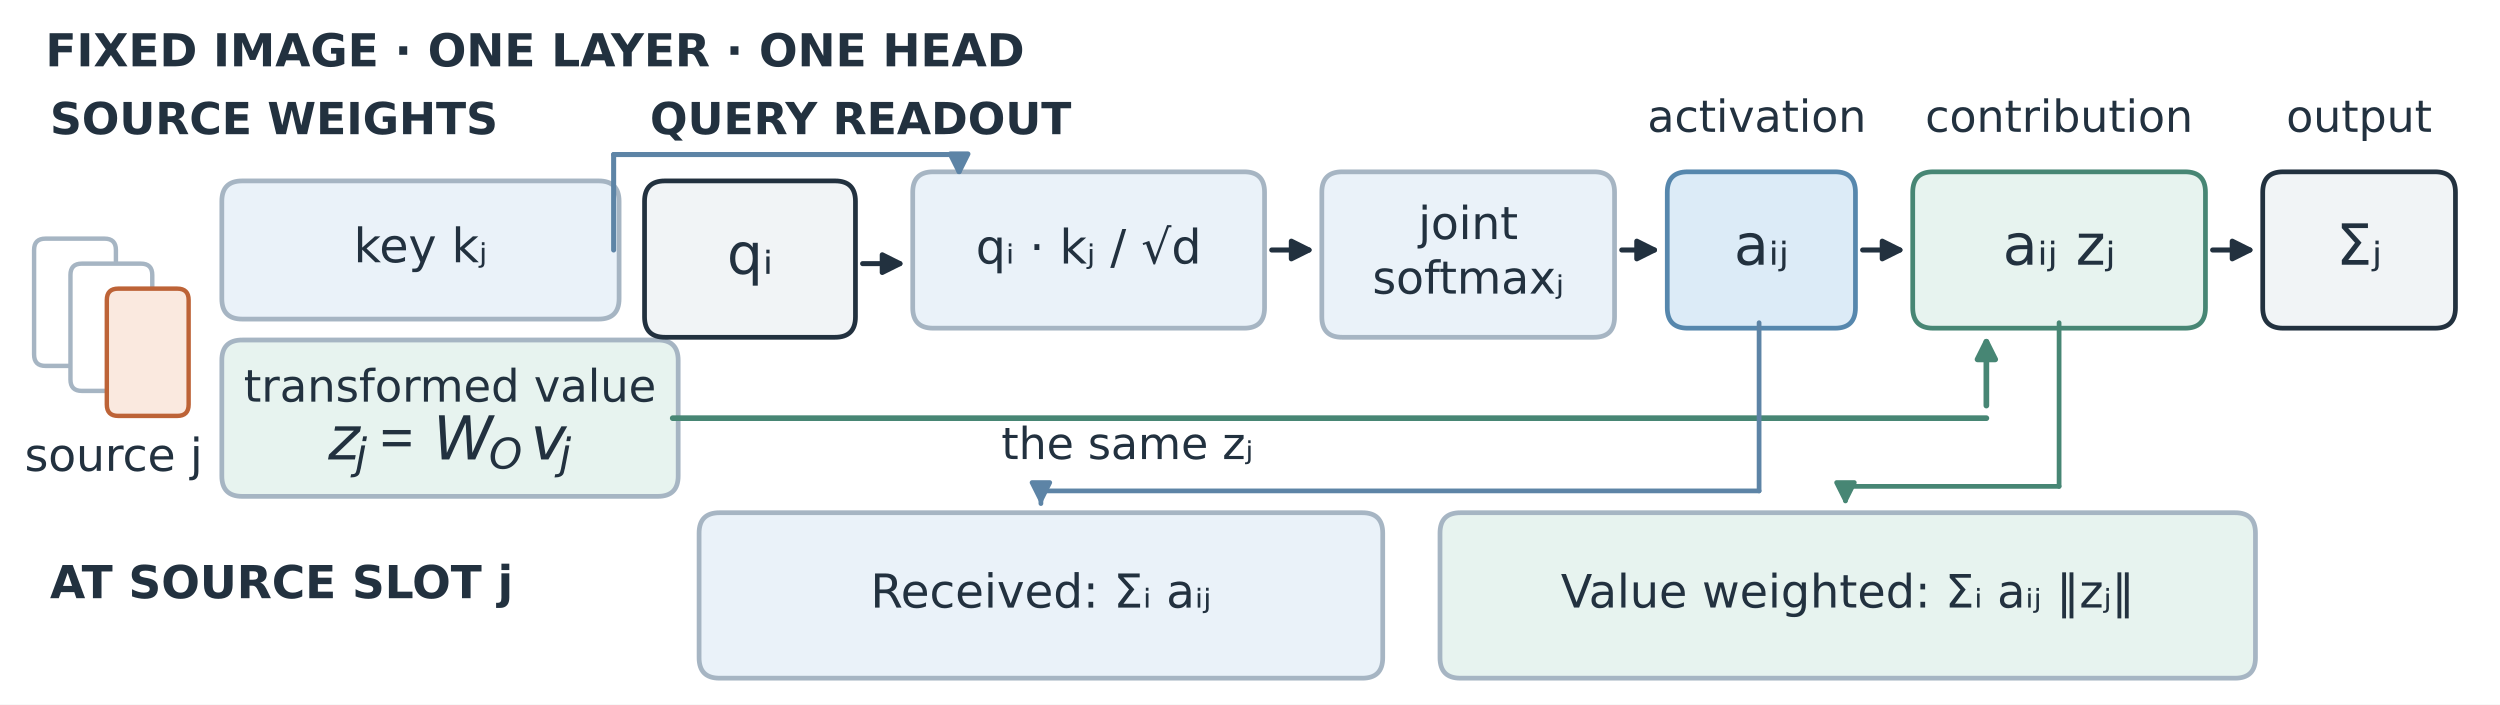
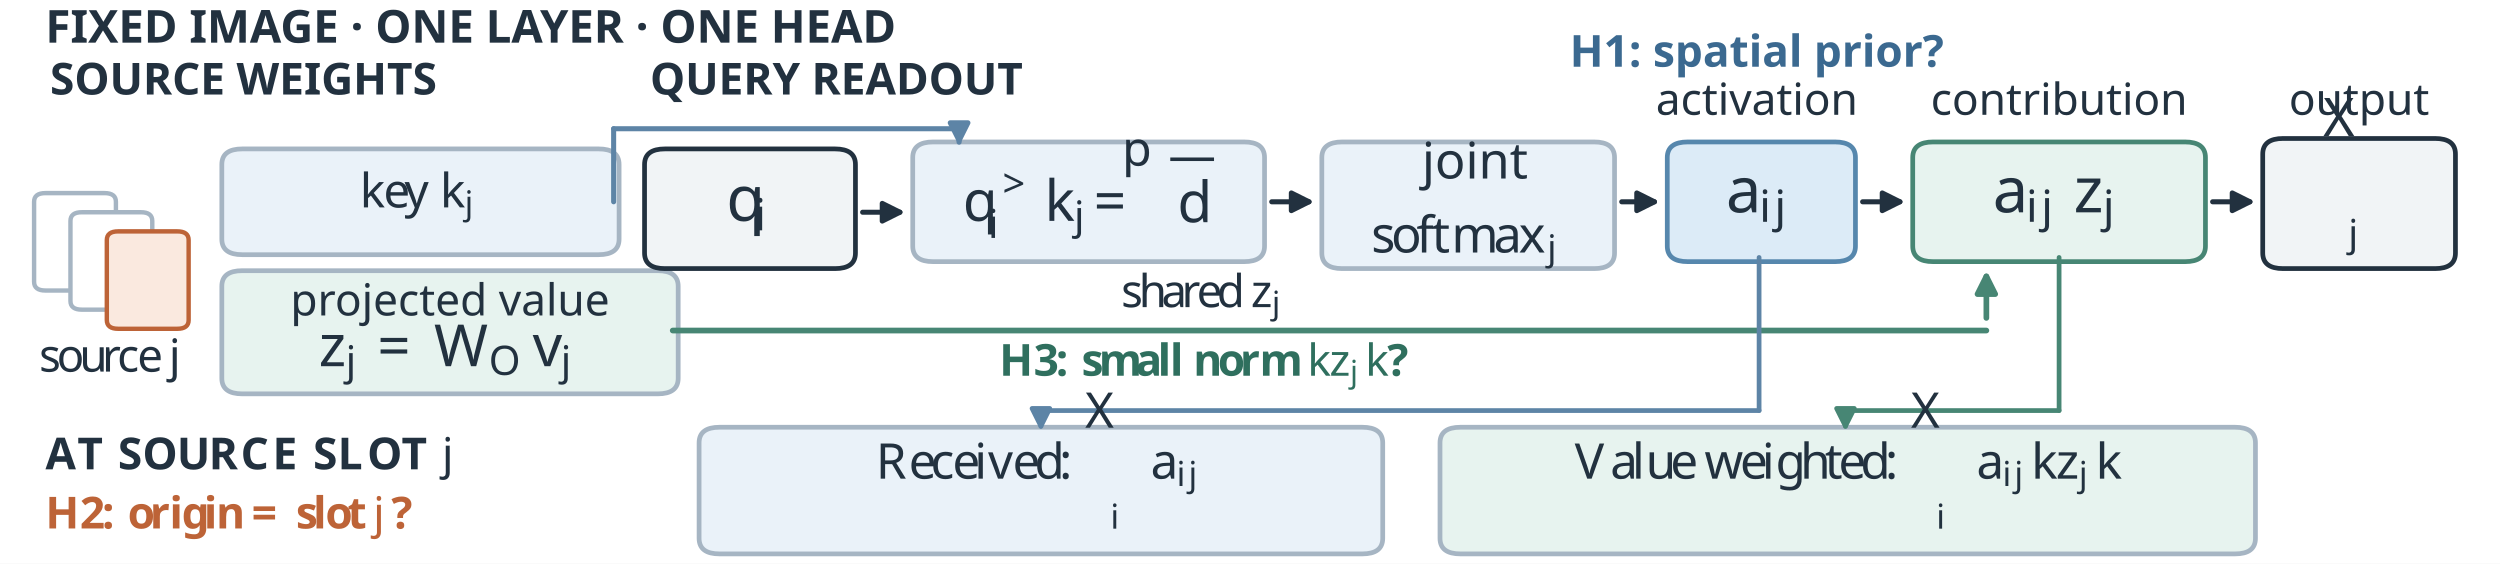
- <svg xmlns="http://www.w3.org/2000/svg" width="396pt" height="111.6pt" viewBox="0 0 396 111.6" version="1.1">
+ <svg xmlns="http://www.w3.org/2000/svg" width="396pt" height="89.28pt" viewBox="0 0 396 89.28" version="1.1">
  <defs>
    <style type="text/css">*{stroke-linejoin: round; stroke-linecap: butt}</style>
  </defs>
  <g id="figure_1">
    <g id="patch_1">
-       <path d="M 0 111.6 L 396 111.6 L 396 0 L 0 0 z " style="fill: #ffffff" />
+       <path d="M 0 89.28 L 396 89.28 L 396 0 L 0 0 z " style="fill: #ffffff" />
    </g>
    <g id="axes_1">
      <g id="patch_2">
-         <path d="M 7.2 57.96 L 16.56 57.96 Q 18.36 57.96 18.36 56.16 L 18.36 39.6 Q 18.36 37.8 16.56 37.8 L 7.2 37.8 Q 5.4 37.8 5.4 39.6 L 5.4 56.16 Q 5.4 57.96 7.2 57.96 z " clip-path="url(#pf68c9f3ee6)" style="fill: #ffffff; stroke: #a6b5c3; stroke-width: 0.7; stroke-linejoin: miter" />
+         <path d="M 7.2 46.018 L 16.56 46.018 Q 18.36 46.018 18.36 44.64 L 18.36 31.964 Q 18.36 30.587 16.56 30.587 L 7.2 30.587 Q 5.4 30.587 5.4 31.964 L 5.4 44.64 Q 5.4 46.018 7.2 46.018 z " clip-path="url(#pb7a501142a)" style="fill: #ffffff; stroke: #a6b5c3; stroke-width: 0.7; stroke-linejoin: miter" />
      </g>
      <g id="patch_3">
-         <path d="M 12.96 61.92 L 22.32 61.92 Q 24.12 61.92 24.12 60.12 L 24.12 43.56 Q 24.12 41.76 22.32 41.76 L 12.96 41.76 Q 11.16 41.76 11.16 43.56 L 11.16 60.12 Q 11.16 61.92 12.96 61.92 z " clip-path="url(#pf68c9f3ee6)" style="fill: #ffffff; stroke: #a6b5c3; stroke-width: 0.7; stroke-linejoin: miter" />
+         <path d="M 12.96 49.049 L 22.32 49.049 Q 24.12 49.049 24.12 47.671 L 24.12 34.996 Q 24.12 33.618 22.32 33.618 L 12.96 33.618 Q 11.16 33.618 11.16 34.996 L 11.16 47.671 Q 11.16 49.049 12.96 49.049 z " clip-path="url(#pb7a501142a)" style="fill: #ffffff; stroke: #a6b5c3; stroke-width: 0.7; stroke-linejoin: miter" />
      </g>
      <g id="patch_4">
-         <path d="M 18.72 65.88 L 28.08 65.88 Q 29.88 65.88 29.88 64.08 L 29.88 47.52 Q 29.88 45.72 28.08 45.72 L 18.72 45.72 Q 16.92 45.72 16.92 47.52 L 16.92 64.08 Q 16.92 65.88 18.72 65.88 z " clip-path="url(#pf68c9f3ee6)" style="fill: #fae9df; stroke: #bd6337; stroke-width: 0.7; stroke-linejoin: miter" />
+         <path d="M 18.72 52.08 L 28.08 52.08 Q 29.88 52.08 29.88 50.702 L 29.88 38.027 Q 29.88 36.649 28.08 36.649 L 18.72 36.649 Q 16.92 36.649 16.92 38.027 L 16.92 50.702 Q 16.92 52.08 18.72 52.08 z " clip-path="url(#pb7a501142a)" style="fill: #fae9df; stroke: #bd6337; stroke-width: 0.7; stroke-linejoin: miter" />
      </g>
      <g id="patch_5">
-         <path d="M 38.376 50.544 L 94.824 50.544 Q 98.064 50.544 98.064 47.304 L 98.064 31.896 Q 98.064 28.656 94.824 28.656 L 38.376 28.656 Q 35.136 28.656 35.136 31.896 L 35.136 47.304 Q 35.136 50.544 38.376 50.544 z " clip-path="url(#pf68c9f3ee6)" style="fill: #eaf2f9; stroke: #a6b5c3; stroke-width: 0.75; stroke-linejoin: miter" />
+         <path d="M 38.376 40.341 L 94.824 40.341 Q 98.064 40.341 98.064 37.861 L 98.064 26.068 Q 98.064 23.588 94.824 23.588 L 38.376 23.588 Q 35.136 23.588 35.136 26.068 L 35.136 37.861 Q 35.136 40.341 38.376 40.341 z " clip-path="url(#pb7a501142a)" style="fill: #eaf2f9; stroke: #a6b5c3; stroke-width: 0.75; stroke-linejoin: miter" />
      </g>
      <g id="patch_6">
-         <path d="M 38.376 78.624 L 104.184 78.624 Q 107.424 78.624 107.424 75.384 L 107.424 57.096 Q 107.424 53.856 104.184 53.856 L 38.376 53.856 Q 35.136 53.856 35.136 57.096 L 35.136 75.384 Q 35.136 78.624 38.376 78.624 z " clip-path="url(#pf68c9f3ee6)" style="fill: #e7f3ef; stroke: #a6b5c3; stroke-width: 0.75; stroke-linejoin: miter" />
+         <path d="M 38.376 62.386 L 104.184 62.386 Q 107.424 62.386 107.424 59.906 L 107.424 45.356 Q 107.424 42.876 104.184 42.876 L 38.376 42.876 Q 35.136 42.876 35.136 45.356 L 35.136 59.906 Q 35.136 62.386 38.376 62.386 z " clip-path="url(#pb7a501142a)" style="fill: #e7f3ef; stroke: #a6b5c3; stroke-width: 0.75; stroke-linejoin: miter" />
      </g>
      <g id="patch_7">
-         <path d="M 105.336 53.424 L 132.264 53.424 Q 135.504 53.424 135.504 50.184 L 135.504 31.896 Q 135.504 28.656 132.264 28.656 L 105.336 28.656 Q 102.096 28.656 102.096 31.896 L 102.096 50.184 Q 102.096 53.424 105.336 53.424 z " clip-path="url(#pf68c9f3ee6)" style="fill: #f1f4f6; stroke: #22313f; stroke-width: 0.75; stroke-linejoin: miter" />
+         <path d="M 105.336 42.546 L 132.264 42.546 Q 135.504 42.546 135.504 40.066 L 135.504 26.068 Q 135.504 23.588 132.264 23.588 L 105.336 23.588 Q 102.096 23.588 102.096 26.068 L 102.096 40.066 Q 102.096 42.546 105.336 42.546 z " clip-path="url(#pb7a501142a)" style="fill: #f1f4f6; stroke: #22313f; stroke-width: 0.75; stroke-linejoin: miter" />
      </g>
      <g id="patch_8">
-         <path d="M 147.816 51.984 L 197.064 51.984 Q 200.304 51.984 200.304 48.744 L 200.304 30.456 Q 200.304 27.216 197.064 27.216 L 147.816 27.216 Q 144.576 27.216 144.576 30.456 L 144.576 48.744 Q 144.576 51.984 147.816 51.984 z " clip-path="url(#pf68c9f3ee6)" style="fill: #eaf2f9; stroke: #a6b5c3; stroke-width: 0.75; stroke-linejoin: miter" />
+         <path d="M 147.816 41.444 L 197.064 41.444 Q 200.304 41.444 200.304 38.964 L 200.304 24.965 Q 200.304 22.485 197.064 22.485 L 147.816 22.485 Q 144.576 22.485 144.576 24.965 L 144.576 38.964 Q 144.576 41.444 147.816 41.444 z " clip-path="url(#pb7a501142a)" style="fill: #eaf2f9; stroke: #a6b5c3; stroke-width: 0.75; stroke-linejoin: miter" />
      </g>
      <g id="patch_9">
-         <path d="M 212.616 53.424 L 252.504 53.424 Q 255.744 53.424 255.744 50.184 L 255.744 30.456 Q 255.744 27.216 252.504 27.216 L 212.616 27.216 Q 209.376 27.216 209.376 30.456 L 209.376 50.184 Q 209.376 53.424 212.616 53.424 z " clip-path="url(#pf68c9f3ee6)" style="fill: #eaf2f9; stroke: #a6b5c3; stroke-width: 0.75; stroke-linejoin: miter" />
+         <path d="M 212.616 42.546 L 252.504 42.546 Q 255.744 42.546 255.744 40.066 L 255.744 24.965 Q 255.744 22.485 252.504 22.485 L 212.616 22.485 Q 209.376 22.485 209.376 24.965 L 209.376 40.066 Q 209.376 42.546 212.616 42.546 z " clip-path="url(#pb7a501142a)" style="fill: #eaf2f9; stroke: #a6b5c3; stroke-width: 0.75; stroke-linejoin: miter" />
      </g>
      <g id="patch_10">
-         <path d="M 267.336 51.984 L 290.664 51.984 Q 293.904 51.984 293.904 48.744 L 293.904 30.456 Q 293.904 27.216 290.664 27.216 L 267.336 27.216 Q 264.096 27.216 264.096 30.456 L 264.096 48.744 Q 264.096 51.984 267.336 51.984 z " clip-path="url(#pf68c9f3ee6)" style="fill: #dcebf7; stroke: #5687ad; stroke-width: 0.75; stroke-linejoin: miter" />
+         <path d="M 267.336 41.444 L 290.664 41.444 Q 293.904 41.444 293.904 38.964 L 293.904 24.965 Q 293.904 22.485 290.664 22.485 L 267.336 22.485 Q 264.096 22.485 264.096 24.965 L 264.096 38.964 Q 264.096 41.444 267.336 41.444 z " clip-path="url(#pb7a501142a)" style="fill: #dcebf7; stroke: #5687ad; stroke-width: 0.75; stroke-linejoin: miter" />
      </g>
      <g id="patch_11">
-         <path d="M 306.216 51.984 L 346.104 51.984 Q 349.344 51.984 349.344 48.744 L 349.344 30.456 Q 349.344 27.216 346.104 27.216 L 306.216 27.216 Q 302.976 27.216 302.976 30.456 L 302.976 48.744 Q 302.976 51.984 306.216 51.984 z " clip-path="url(#pf68c9f3ee6)" style="fill: #e7f3ef; stroke: #478674; stroke-width: 0.75; stroke-linejoin: miter" />
+         <path d="M 306.216 41.444 L 346.104 41.444 Q 349.344 41.444 349.344 38.964 L 349.344 24.965 Q 349.344 22.485 346.104 22.485 L 306.216 22.485 Q 302.976 22.485 302.976 24.965 L 302.976 38.964 Q 302.976 41.444 306.216 41.444 z " clip-path="url(#pb7a501142a)" style="fill: #e7f3ef; stroke: #478674; stroke-width: 0.75; stroke-linejoin: miter" />
      </g>
      <g id="patch_12">
-         <path d="M 361.656 51.984 L 385.704 51.984 Q 388.944 51.984 388.944 48.744 L 388.944 30.456 Q 388.944 27.216 385.704 27.216 L 361.656 27.216 Q 358.416 27.216 358.416 30.456 L 358.416 48.744 Q 358.416 51.984 361.656 51.984 z " clip-path="url(#pf68c9f3ee6)" style="fill: #f1f4f6; stroke: #22313f; stroke-width: 0.75; stroke-linejoin: miter" />
+         <path d="M 361.656 42.546 L 385.704 42.546 Q 388.944 42.546 388.944 40.066 L 388.944 24.414 Q 388.944 21.934 385.704 21.934 L 361.656 21.934 Q 358.416 21.934 358.416 24.414 L 358.416 40.066 Q 358.416 42.546 361.656 42.546 z " clip-path="url(#pb7a501142a)" style="fill: #f1f4f6; stroke: #22313f; stroke-width: 0.75; stroke-linejoin: miter" />
      </g>
      <g id="patch_13">
-         <path d="M 151.92 26.48 Q 151.92 27.28 151.92 27.186 " clip-path="url(#pf68c9f3ee6)" style="fill: none; stroke: #5d84a6; stroke-width: 0.8; stroke-linecap: round" />
-         <path d="M 153.32 24.386 L 151.92 27.186 L 150.52 24.386 z " clip-path="url(#pf68c9f3ee6)" style="fill: #5d84a6; stroke: #5d84a6; stroke-width: 0.8; stroke-linecap: round" />
+         <path d="M 151.92 22.391 Q 151.92 22.769 151.92 22.252 " clip-path="url(#pb7a501142a)" style="fill: none; stroke: #5d84a6; stroke-width: 0.8; stroke-linecap: round" />
+         <path d="M 153.32 19.452 L 151.92 22.252 L 150.52 19.452 z " clip-path="url(#pb7a501142a)" style="fill: #5d84a6; stroke: #5d84a6; stroke-width: 0.8; stroke-linecap: round" />
      </g>
      <g id="patch_14">
-         <path d="M 136.641 41.76 Q 140.042 41.76 142.548 41.76 " clip-path="url(#pf68c9f3ee6)" style="fill: none; stroke: #22313f; stroke-width: 0.8; stroke-linecap: round" />
-         <path d="M 139.748 40.36 L 142.548 41.76 L 139.748 43.16 z " clip-path="url(#pf68c9f3ee6)" style="fill: #22313f; stroke: #22313f; stroke-width: 0.8; stroke-linecap: round" />
+         <path d="M 136.641 33.618 Q 140.042 33.618 142.548 33.618 " clip-path="url(#pb7a501142a)" style="fill: none; stroke: #22313f; stroke-width: 0.8; stroke-linecap: round" />
+         <path d="M 139.748 32.218 L 142.548 33.618 L 139.748 35.018 z " clip-path="url(#pb7a501142a)" style="fill: #22313f; stroke: #22313f; stroke-width: 0.8; stroke-linecap: round" />
      </g>
      <g id="patch_15">
-         <path d="M 201.441 39.6 Q 204.842 39.6 207.348 39.6 " clip-path="url(#pf68c9f3ee6)" style="fill: none; stroke: #22313f; stroke-width: 0.8; stroke-linecap: round" />
-         <path d="M 204.548 38.2 L 207.348 39.6 L 204.548 41 z " clip-path="url(#pf68c9f3ee6)" style="fill: #22313f; stroke: #22313f; stroke-width: 0.8; stroke-linecap: round" />
+         <path d="M 201.441 31.964 Q 204.842 31.964 207.348 31.964 " clip-path="url(#pb7a501142a)" style="fill: none; stroke: #22313f; stroke-width: 0.8; stroke-linecap: round" />
+         <path d="M 204.548 30.564 L 207.348 31.964 L 204.548 33.364 z " clip-path="url(#pb7a501142a)" style="fill: #22313f; stroke: #22313f; stroke-width: 0.8; stroke-linecap: round" />
      </g>
      <g id="patch_16">
-         <path d="M 256.883 39.6 Q 259.922 39.6 262.066 39.6 " clip-path="url(#pf68c9f3ee6)" style="fill: none; stroke: #22313f; stroke-width: 0.8; stroke-linecap: round" />
-         <path d="M 259.266 38.2 L 262.066 39.6 L 259.266 41 z " clip-path="url(#pf68c9f3ee6)" style="fill: #22313f; stroke: #22313f; stroke-width: 0.8; stroke-linecap: round" />
+         <path d="M 256.883 31.964 Q 259.922 31.964 262.066 31.964 " clip-path="url(#pb7a501142a)" style="fill: none; stroke: #22313f; stroke-width: 0.8; stroke-linecap: round" />
+         <path d="M 259.266 30.564 L 262.066 31.964 L 259.266 33.364 z " clip-path="url(#pb7a501142a)" style="fill: #22313f; stroke: #22313f; stroke-width: 0.8; stroke-linecap: round" />
      </g>
      <g id="patch_17">
-         <path d="M 295.041 39.6 Q 298.442 39.6 300.948 39.6 " clip-path="url(#pf68c9f3ee6)" style="fill: none; stroke: #22313f; stroke-width: 0.8; stroke-linecap: round" />
-         <path d="M 298.148 38.2 L 300.948 39.6 L 298.148 41 z " clip-path="url(#pf68c9f3ee6)" style="fill: #22313f; stroke: #22313f; stroke-width: 0.8; stroke-linecap: round" />
+         <path d="M 295.041 31.964 Q 298.442 31.964 300.948 31.964 " clip-path="url(#pb7a501142a)" style="fill: none; stroke: #22313f; stroke-width: 0.8; stroke-linecap: round" />
+         <path d="M 298.148 30.564 L 300.948 31.964 L 298.148 33.364 z " clip-path="url(#pb7a501142a)" style="fill: #22313f; stroke: #22313f; stroke-width: 0.8; stroke-linecap: round" />
      </g>
      <g id="patch_18">
-         <path d="M 350.481 39.6 Q 353.882 39.6 356.388 39.6 " clip-path="url(#pf68c9f3ee6)" style="fill: none; stroke: #22313f; stroke-width: 0.8; stroke-linecap: round" />
-         <path d="M 353.588 38.2 L 356.388 39.6 L 353.588 41 z " clip-path="url(#pf68c9f3ee6)" style="fill: #22313f; stroke: #22313f; stroke-width: 0.8; stroke-linecap: round" />
+         <path d="M 350.481 31.964 Q 353.882 31.964 356.388 31.964 " clip-path="url(#pb7a501142a)" style="fill: none; stroke: #22313f; stroke-width: 0.8; stroke-linecap: round" />
+         <path d="M 353.588 30.564 L 356.388 31.964 L 353.588 33.364 z " clip-path="url(#pb7a501142a)" style="fill: #22313f; stroke: #22313f; stroke-width: 0.8; stroke-linecap: round" />
      </g>
      <g id="patch_19">
-         <path d="M 314.64 64.243 Q 314.64 58.683 314.64 54.129 " clip-path="url(#pf68c9f3ee6)" style="fill: none; stroke: #478674; stroke-width: 0.9; stroke-linecap: round" />
-         <path d="M 313.24 56.929 L 314.64 54.129 L 316.04 56.929 z " clip-path="url(#pf68c9f3ee6)" style="fill: #478674; stroke: #478674; stroke-width: 0.9; stroke-linecap: round" />
+         <path d="M 314.64 50.358 Q 314.64 46.568 314.64 43.785 " clip-path="url(#pb7a501142a)" style="fill: none; stroke: #478674; stroke-width: 0.9; stroke-linecap: round" />
+         <path d="M 313.24 46.585 L 314.64 43.785 L 316.04 46.585 z " clip-path="url(#pb7a501142a)" style="fill: #478674; stroke: #478674; stroke-width: 0.9; stroke-linecap: round" />
      </g>
      <g id="patch_20">
-         <path d="M 113.976 107.424 L 215.784 107.424 Q 219.024 107.424 219.024 104.184 L 219.024 84.456 Q 219.024 81.216 215.784 81.216 L 113.976 81.216 Q 110.736 81.216 110.736 84.456 L 110.736 104.184 Q 110.736 107.424 113.976 107.424 z " clip-path="url(#pf68c9f3ee6)" style="fill: #eaf2f9; stroke: #a6b5c3; stroke-width: 0.75; stroke-linejoin: miter" />
+         <path d="M 113.976 87.737 L 215.784 87.737 Q 219.024 87.737 219.024 85.257 L 219.024 70.156 Q 219.024 67.676 215.784 67.676 L 113.976 67.676 Q 110.736 67.676 110.736 70.156 L 110.736 85.257 Q 110.736 87.737 113.976 87.737 z " clip-path="url(#pb7a501142a)" style="fill: #eaf2f9; stroke: #a6b5c3; stroke-width: 0.75; stroke-linejoin: miter" />
      </g>
      <g id="patch_21">
-         <path d="M 231.336 107.424 L 354.024 107.424 Q 357.264 107.424 357.264 104.184 L 357.264 84.456 Q 357.264 81.216 354.024 81.216 L 231.336 81.216 Q 228.096 81.216 228.096 84.456 L 228.096 104.184 Q 228.096 107.424 231.336 107.424 z " clip-path="url(#pf68c9f3ee6)" style="fill: #e7f3ef; stroke: #a6b5c3; stroke-width: 0.75; stroke-linejoin: miter" />
+         <path d="M 231.336 87.737 L 354.024 87.737 Q 357.264 87.737 357.264 85.257 L 357.264 70.156 Q 357.264 67.676 354.024 67.676 L 231.336 67.676 Q 228.096 67.676 228.096 70.156 L 228.096 85.257 Q 228.096 87.737 231.336 87.737 z " clip-path="url(#pb7a501142a)" style="fill: #e7f3ef; stroke: #a6b5c3; stroke-width: 0.75; stroke-linejoin: miter" />
      </g>
      <g id="patch_22">
-         <path d="M 164.88 79.764 Q 164.88 79.92 164.88 79.238 " clip-path="url(#pf68c9f3ee6)" style="fill: none; stroke: #5d84a6; stroke-width: 0.75; stroke-linecap: round" />
-         <path d="M 166.28 76.438 L 164.88 79.238 L 163.48 76.438 z " clip-path="url(#pf68c9f3ee6)" style="fill: #5d84a6; stroke: #5d84a6; stroke-width: 0.75; stroke-linecap: round" />
+         <path d="M 164.88 67.03 Q 164.88 67.684 164.88 67.499 " clip-path="url(#pb7a501142a)" style="fill: none; stroke: #5d84a6; stroke-width: 0.75; stroke-linecap: round" />
+         <path d="M 166.28 64.699 L 164.88 67.499 L 163.48 64.699 z " clip-path="url(#pb7a501142a)" style="fill: #5d84a6; stroke: #5d84a6; stroke-width: 0.75; stroke-linecap: round" />
      </g>
      <g id="patch_23">
-         <path d="M 292.32 79.043 Q 292.32 79.561 292.32 79.24 " clip-path="url(#pf68c9f3ee6)" style="fill: none; stroke: #478674; stroke-width: 0.75; stroke-linecap: round" />
-         <path d="M 293.72 76.44 L 292.32 79.24 L 290.92 76.44 z " clip-path="url(#pf68c9f3ee6)" style="fill: #478674; stroke: #478674; stroke-width: 0.75; stroke-linecap: round" />
+         <path d="M 292.32 67.03 Q 292.32 67.684 292.32 67.499 " clip-path="url(#pb7a501142a)" style="fill: none; stroke: #478674; stroke-width: 0.75; stroke-linecap: round" />
+         <path d="M 293.72 64.699 L 292.32 67.499 L 290.92 64.699 z " clip-path="url(#pb7a501142a)" style="fill: #478674; stroke: #478674; stroke-width: 0.75; stroke-linecap: round" />
      </g>
      <g id="line2d_1">
-         <path d="M 97.2 39.6 L 97.2 24.48 " clip-path="url(#pf68c9f3ee6)" style="fill: none; stroke: #5d84a6; stroke-width: 0.8; stroke-linecap: round" />
+         <path d="M 97.2 31.964 L 97.2 20.391 " clip-path="url(#pb7a501142a)" style="fill: none; stroke: #5d84a6; stroke-width: 0.8; stroke-linecap: round" />
      </g>
      <g id="line2d_2">
-         <path d="M 97.2 24.48 L 151.92 24.48 " clip-path="url(#pf68c9f3ee6)" style="fill: none; stroke: #5d84a6; stroke-width: 0.8; stroke-linecap: round" />
+         <path d="M 97.2 20.391 L 151.92 20.391 " clip-path="url(#pb7a501142a)" style="fill: none; stroke: #5d84a6; stroke-width: 0.8; stroke-linecap: round" />
      </g>
      <g id="line2d_3">
-         <path d="M 106.56 66.24 L 314.64 66.24 " clip-path="url(#pf68c9f3ee6)" style="fill: none; stroke: #478674; stroke-width: 0.9; stroke-linecap: round" />
+         <path d="M 106.56 52.356 L 314.64 52.356 " clip-path="url(#pb7a501142a)" style="fill: none; stroke: #478674; stroke-width: 0.9; stroke-linecap: round" />
      </g>
      <g id="line2d_4">
-         <path d="M 278.64 51.12 L 278.64 77.76 " clip-path="url(#pf68c9f3ee6)" style="fill: none; stroke: #5d84a6; stroke-width: 0.75; stroke-linecap: round" />
+         <path d="M 278.64 40.782 L 278.64 65.031 " clip-path="url(#pb7a501142a)" style="fill: none; stroke: #5d84a6; stroke-width: 0.75; stroke-linecap: round" />
      </g>
      <g id="line2d_5">
-         <path d="M 278.64 77.76 L 164.88 77.76 " clip-path="url(#pf68c9f3ee6)" style="fill: none; stroke: #5d84a6; stroke-width: 0.75; stroke-linecap: round" />
+         <path d="M 278.64 65.031 L 164.88 65.031 " clip-path="url(#pb7a501142a)" style="fill: none; stroke: #5d84a6; stroke-width: 0.75; stroke-linecap: round" />
      </g>
      <g id="line2d_6">
-         <path d="M 326.16 51.12 L 326.16 77.04 " clip-path="url(#pf68c9f3ee6)" style="fill: none; stroke: #478674; stroke-width: 0.75; stroke-linecap: round" />
+         <path d="M 326.16 40.782 L 326.16 65.031 " clip-path="url(#pb7a501142a)" style="fill: none; stroke: #478674; stroke-width: 0.75; stroke-linecap: round" />
      </g>
      <g id="line2d_7">
-         <path d="M 326.16 77.04 L 292.32 77.04 " clip-path="url(#pf68c9f3ee6)" style="fill: none; stroke: #478674; stroke-width: 0.75; stroke-linecap: round" />
+         <path d="M 326.16 65.031 L 292.32 65.031 " clip-path="url(#pb7a501142a)" style="fill: none; stroke: #478674; stroke-width: 0.75; stroke-linecap: round" />
      </g>
      <g id="text_1">
-         <text style="font-weight: 700; font-size: 7.2px; font-family: 'DejaVu Sans'; text-anchor: start; fill: #22313f" x="7.2" y="10.51" transform="rotate(-0 7.2 10.51031)">FIXED IMAGE  ·  ONE LAYER  ·  ONE HEAD</text>
+         <text style="font-weight: 700; font-size: 7.2px; font-family: 'STIXGeneral'; text-anchor: start; fill: #22313f" x="7.2" y="6.76" transform="rotate(-0 7.2 6.76)">FIXED IMAGE  ·  ONE LAYER  ·  ONE HEAD</text>
      </g>
      <g id="text_2">
-         <text style="font-weight: 700; font-size: 7px; font-family: 'DejaVu Sans'; text-anchor: start; fill: #22313f" x="7.92" y="21.258" transform="rotate(-0 7.92 21.25836)">SOURCE WEIGHTS</text>
+         <text style="font-weight: 700; font-size: 7px; font-family: 'STIXGeneral'; text-anchor: start; fill: #22313f" x="7.92" y="14.977" transform="rotate(-0 7.92 14.97667)">SOURCE WEIGHTS</text>
      </g>
      <g id="text_3">
-         <text style="font-weight: 700; font-size: 7px; font-family: 'DejaVu Sans'; text-anchor: start; fill: #22313f" x="102.96" y="21.258" transform="rotate(-0 102.96 21.25836)">QUERY READOUT</text>
+         <text style="font-weight: 700; font-size: 7px; font-family: 'STIXGeneral'; text-anchor: start; fill: #22313f" x="102.96" y="14.977" transform="rotate(-0 102.96 14.97667)">QUERY READOUT</text>
      </g>
      <g id="text_4">
-         <text style="font-size: 7.2px; font-family: 'DejaVu Sans'; text-anchor: middle; fill: #22313f" x="18" y="74.591" transform="rotate(-0 18 74.59059)">source j</text>
+         <g style="fill: #22313f" transform="translate(6.192 59.11556)">
+           <text>
+             <tspan x="0" y="-0.25" style="font-size: 7.2px; font-family: 'STIXGeneral'; fill: #22313f">s</tspan>
+             <tspan x="2.796" y="-0.25" style="font-size: 7.2px; font-family: 'STIXGeneral'; fill: #22313f">o</tspan>
+             <tspan x="6.39" y="-0.25" style="font-size: 7.2px; font-family: 'STIXGeneral'; fill: #22313f">u</tspan>
+             <tspan x="9.984" y="-0.25" style="font-size: 7.2px; font-family: 'STIXGeneral'; fill: #22313f">r</tspan>
+             <tspan x="12.377" y="-0.25" style="font-size: 7.2px; font-family: 'STIXGeneral'; fill: #22313f">c</tspan>
+             <tspan x="15.568" y="-0.25" style="font-size: 7.2px; font-family: 'STIXGeneral'; fill: #22313f">e</tspan>
+             <tspan x="18.76" y="-0.25" style="font-size: 7.2px; font-family: 'STIXGeneral'; fill: #22313f"> </tspan>
+             <tspan x="20.557" y="-0.25" style="font-size: 7.2px; font-family: 'cmmi10'; fill: #22313f">j</tspan>
+           </text>
+         </g>
      </g>
      <g id="text_5">
-         <text style="font-size: 7.5px; font-family: 'DejaVu Sans'; text-anchor: middle; fill: #22313f" x="66.6" y="41.549" transform="rotate(-0 66.6 41.54854)">key  kⱼ</text>
+         <g style="fill: #22313f" transform="translate(57 33.65194)">
+           <text>
+             <tspan x="0" y="-0.797" style="font-size: 7.5px; font-family: 'STIXGeneral'; fill: #22313f">k</tspan>
+             <tspan x="3.75" y="-0.797" style="font-size: 7.5px; font-family: 'STIXGeneral'; fill: #22313f">e</tspan>
+             <tspan x="7.08" y="-0.797" style="font-size: 7.5px; font-family: 'STIXGeneral'; fill: #22313f">y</tspan>
+             <tspan x="10.83" y="-0.797" style="font-size: 7.5px; font-family: 'STIXGeneral'; fill: #22313f"> </tspan>
+             <tspan x="12.705" y="-0.797" style="font-size: 7.5px; font-family: 'cmmi10'; fill: #22313f">k</tspan>
+             <tspan x="16.605" y="0.328" style="font-size: 5.25px; font-family: 'cmmi10'; fill: #22313f">j</tspan>
+           </text>
+         </g>
      </g>
      <g id="text_6">
-         <text style="font-size: 7.1px; font-family: 'DejaVu Sans'; text-anchor: middle; fill: #22313f" x="71.28" y="63.621" transform="rotate(-0 71.28 63.62061)">transformed value</text>
+         <text style="font-size: 7px; font-family: 'STIXGeneral'; text-anchor: middle; fill: #22313f" x="71.28" y="49.972" transform="rotate(-0 71.28 49.97222)">projected value</text>
      </g>
      <g id="text_7">
-         <g style="fill: #22313f" transform="translate(51.984 73.43887)">
-           <text>
-             <tspan x="0" y="-0.656" style="font-style: italic; font-size: 9.6px; font-family: 'STIXGeneral'; fill: #22313f">𝘻</tspan>
-             <tspan x="16.622" y="-0.656" style="font-style: italic; font-size: 9.6px; font-family: 'STIXGeneral'; fill: #22313f">𝘞</tspan>
-             <tspan x="32.069" y="-0.656" style="font-style: italic; font-size: 9.6px; font-family: 'STIXGeneral'; fill: #22313f">𝘷</tspan>
-             <tspan x="4.288" y="0.784" style="font-style: italic; font-size: 6.72px; font-family: 'STIXGeneral'; fill: #22313f">𝘫</tspan>
-             <tspan x="25.458" y="0.784" style="font-style: italic; font-size: 6.72px; font-family: 'STIXGeneral'; fill: #22313f">𝘖</tspan>
-             <tspan x="36.616" y="0.784" style="font-style: italic; font-size: 6.72px; font-family: 'STIXGeneral'; fill: #22313f">𝘫</tspan>
-             <tspan x="8.13" y="-0.656" style="font-size: 9.6px; font-family: 'STIXGeneral'; fill: #22313f">=</tspan>
+         <g style="fill: #22313f" transform="translate(50.488 58.72422)">
+           <text>
+             <tspan x="0" y="-0.719" style="font-size: 9.2px; font-family: 'cmmi10'; fill: #22313f">z</tspan>
+             <tspan x="18.258" y="-0.719" style="font-size: 9.2px; font-family: 'cmmi10'; fill: #22313f">W</tspan>
+             <tspan x="33.892" y="-0.719" style="font-size: 9.2px; font-family: 'cmmi10'; fill: #22313f">v</tspan>
+             <tspan x="4.271" y="0.661" style="font-size: 6.44px; font-family: 'cmmi10'; fill: #22313f">j</tspan>
+             <tspan x="26.93" y="0.661" style="font-size: 6.44px; font-family: 'cmmi10'; fill: #22313f">O</tspan>
+             <tspan x="38.337" y="0.661" style="font-size: 6.44px; font-family: 'cmmi10'; fill: #22313f">j</tspan>
+             <tspan x="9.281" y="-0.719" style="font-size: 9.2px; font-family: 'cmr10'; fill: #22313f">=</tspan>
          </text>
        </g>
      </g>
      <g id="text_8">
-         <text style="font-size: 9px; font-family: 'DejaVu Sans'; text-anchor: middle; fill: #22313f" x="118.8" y="43.378" transform="rotate(-0 118.8 43.37789)">qᵢ</text>
+         <g style="fill: #22313f" transform="translate(115.05 35.56667)">
+           <text>
+             <tspan x="0" y="-0.578" style="font-size: 10px; font-family: 'cmmi10'; fill: #22313f">q</tspan>
+             <tspan x="4.458" y="0.922" style="font-size: 7px; font-family: 'cmmi10'; fill: #22313f">i</tspan>
+           </text>
+         </g>
      </g>
      <g id="text_9">
-         <text style="font-size: 7.5px; font-family: 'DejaVu Sans'; text-anchor: middle; fill: #22313f" x="172.44" y="41.741" transform="rotate(-0 172.44 41.74072)">qᵢ · kⱼ / √d</text>
+         <g style="fill: #22313f" transform="translate(152.505 35.38444)">
+           <text>
+             <tspan x="0" y="-0.398" style="font-size: 9px; font-family: 'cmmi10'; fill: #22313f">q</tspan>
+             <tspan x="12.956" y="-0.398" style="font-size: 9px; font-family: 'cmmi10'; fill: #22313f">k</tspan>
+             <tspan x="20.741" y="-0.398" style="font-size: 9px; font-family: 'cmmi10'; fill: #22313f">=</tspan>
+             <tspan x="33.991" y="-0.188" style="font-size: 9px; font-family: 'cmmi10'; fill: #22313f">d</tspan>
+             <tspan x="6.287" y="-4.114" style="font-size: 6.3px; font-family: 'cmsy10'; fill: #22313f">&gt;</tspan>
+             <tspan x="4.012" y="2.304" style="font-size: 6.3px; font-family: 'cmmi10'; fill: #22313f">i</tspan>
+             <tspan x="17.636" y="0.952" style="font-size: 6.3px; font-family: 'cmmi10'; fill: #22313f">j</tspan>
+             <tspan x="25.241" y="-9.148" style="font-size: 7.632px; font-family: 'cmex10'; fill: #22313f">p</tspan>
+           </text>
+           <rect x="32.866" y="-10.438" width="6.93" height="0.562" />
+         </g>
      </g>
      <g id="text_10">
-         <text style="font-size: 7.2px; font-family: 'DejaVu Sans'; fill: #22313f" transform="translate(224.6642 37.86961)">joint</text>
-         <text style="font-size: 7.2px; font-family: 'DejaVu Sans'; fill: #22313f" transform="translate(217.3933 46.51158)">softmaxⱼ</text>
+         <text style="font-size: 8px; font-family: 'STIXGeneral'; fill: #22313f" transform="translate(225.2244 28.27556)">joint</text>
+         <g style="fill: #22313f" transform="translate(217.2 40.35556)">
+           <text>
+             <tspan x="0" y="-0.359" style="font-size: 8px; font-family: 'cmr10'; fill: #22313f">s</tspan>
+             <tspan x="3.152" y="-0.359" style="font-size: 8px; font-family: 'cmr10'; fill: #22313f">o</tspan>
+             <tspan x="7.152" y="-0.359" style="font-size: 8px; font-family: 'cmr10'; fill: #22313f">f</tspan>
+             <tspan x="9.594" y="-0.359" style="font-size: 8px; font-family: 'cmr10'; fill: #22313f">t</tspan>
+             <tspan x="12.699" y="-0.359" style="font-size: 8px; font-family: 'cmr10'; fill: #22313f">m</tspan>
+             <tspan x="19.363" y="-0.359" style="font-size: 8px; font-family: 'cmr10'; fill: #22313f">a</tspan>
+             <tspan x="23.363" y="-0.359" style="font-size: 8px; font-family: 'cmr10'; fill: #22313f">x</tspan>
+             <tspan x="27.898" y="0.841" style="font-size: 5.6px; font-family: 'cmmi10'; fill: #22313f">j</tspan>
+           </text>
+         </g>
      </g>
      <g id="text_11">
-         <text style="font-size: 9px; font-family: 'DejaVu Sans'; text-anchor: middle; fill: #22313f" x="279" y="41.938" transform="rotate(-0 279 41.93789)">aᵢⱼ</text>
+         <g style="fill: #22313f" transform="translate(273.4 34.21444)">
+           <text>
+             <tspan x="0" y="-0.578" style="font-size: 10px; font-family: 'cmmi10'; fill: #22313f">a</tspan>
+             <tspan x="5.278" y="0.922" style="font-size: 7px; font-family: 'cmmi10'; fill: #22313f">i</tspan>
+             <tspan x="7.688" y="0.922" style="font-size: 7px; font-family: 'cmmi10'; fill: #22313f">j</tspan>
+           </text>
+         </g>
      </g>
      <g id="text_12">
-         <text style="font-size: 9px; font-family: 'DejaVu Sans'; text-anchor: middle; fill: #22313f" x="326.16" y="41.938" transform="rotate(-0 326.16 41.93789)">aᵢⱼ zⱼ</text>
+         <g style="fill: #22313f" transform="translate(315.66 34.21444)">
+           <text>
+             <tspan x="0" y="-0.578" style="font-size: 10px; font-family: 'cmmi10'; fill: #22313f">a</tspan>
+             <tspan x="12.805" y="-0.578" style="font-size: 10px; font-family: 'cmmi10'; fill: #22313f">z</tspan>
+             <tspan x="5.278" y="0.922" style="font-size: 7px; font-family: 'cmmi10'; fill: #22313f">i</tspan>
+             <tspan x="7.688" y="0.922" style="font-size: 7px; font-family: 'cmmi10'; fill: #22313f">j</tspan>
+             <tspan x="17.453" y="0.922" style="font-size: 7px; font-family: 'cmmi10'; fill: #22313f">j</tspan>
+           </text>
+         </g>
      </g>
      <g id="text_13">
-         <text style="font-size: 9px; font-family: 'DejaVu Sans'; text-anchor: middle; fill: #22313f" x="373.68" y="41.938" transform="rotate(-0 373.68 41.93789)">Σⱼ</text>
+         <g style="fill: #22313f" transform="translate(367.985 30.58528)">
+           <text>
+             <tspan x="0" y="-9" style="font-size: 8.5px; font-family: 'cmex10'; fill: #22313f">X</tspan>
+             <tspan x="4" y="8.438" style="font-size: 5.95px; font-family: 'cmmi10'; fill: #22313f">j</tspan>
+           </text>
+         </g>
      </g>
      <g id="text_14">
-         <text style="font-size: 7px; font-family: 'DejaVu Sans'; text-anchor: middle; fill: #22313f" x="278.28" y="20.88" transform="rotate(-0 278.28 20.88)">activation</text>
+         <text style="font-size: 7px; font-family: 'STIXGeneral'; text-anchor: middle; fill: #22313f" x="278.28" y="18.187" transform="rotate(-0 278.28 18.18667)">activation</text>
      </g>
      <g id="text_15">
-         <text style="font-size: 7px; font-family: 'DejaVu Sans'; text-anchor: middle; fill: #22313f" x="326.16" y="20.88" transform="rotate(-0 326.16 20.88)">contribution</text>
+         <text style="font-size: 7px; font-family: 'STIXGeneral'; text-anchor: middle; fill: #22313f" x="326.16" y="18.187" transform="rotate(-0 326.16 18.18667)">contribution</text>
      </g>
      <g id="text_16">
-         <text style="font-size: 7px; font-family: 'DejaVu Sans'; text-anchor: middle; fill: #22313f" x="373.68" y="20.88" transform="rotate(-0 373.68 20.88)">output</text>
+         <text style="font-size: 7px; font-family: 'STIXGeneral'; text-anchor: middle; fill: #22313f" x="373.68" y="18.187" transform="rotate(-0 373.68 18.18667)">output</text>
      </g>
      <g id="text_17">
-         <text style="font-size: 7px; font-family: 'DejaVu Sans'; text-anchor: middle; fill: #22313f" x="178.56" y="72.72" transform="rotate(-0 178.56 72.72)">the same zⱼ</text>
+         <text style="font-weight: 700; font-size: 7px; font-family: 'STIXGeneral'; text-anchor: middle; fill: #3b6990" x="278.28" y="10.568" transform="rotate(-0 278.28 10.56778)">H1: spatial prior?</text>
      </g>
      <g id="text_18">
-         <text style="font-weight: 700; font-size: 7.2px; font-family: 'DejaVu Sans'; text-anchor: start; fill: #22313f" x="7.92" y="94.751" transform="rotate(-0 7.92 94.75059)">AT SOURCE SLOT j</text>
+         <g style="fill: #bd6337" transform="translate(7.2 83.86556)">
+           <text>
+             <tspan x="0" y="-0.156" style="font-weight: 700; font-size: 7px; font-family: 'STIXGeneral'; fill: #bd6337">H</tspan>
+             <tspan x="5.446" y="-0.156" style="font-weight: 700; font-size: 7px; font-family: 'STIXGeneral'; fill: #bd6337">2</tspan>
+             <tspan x="8.946" y="-0.156" style="font-weight: 700; font-size: 7px; font-family: 'STIXGeneral'; fill: #bd6337">:</tspan>
+             <tspan x="11.277" y="-0.156" style="font-weight: 700; font-size: 7px; font-family: 'STIXGeneral'; fill: #bd6337"> </tspan>
+             <tspan x="13.027" y="-0.156" style="font-weight: 700; font-size: 7px; font-family: 'STIXGeneral'; fill: #bd6337">o</tspan>
+             <tspan x="16.527" y="-0.156" style="font-weight: 700; font-size: 7px; font-family: 'STIXGeneral'; fill: #bd6337">r</tspan>
+             <tspan x="19.635" y="-0.156" style="font-weight: 700; font-size: 7px; font-family: 'STIXGeneral'; fill: #bd6337">i</tspan>
+             <tspan x="21.581" y="-0.156" style="font-weight: 700; font-size: 7px; font-family: 'STIXGeneral'; fill: #bd6337">g</tspan>
+             <tspan x="25.081" y="-0.156" style="font-weight: 700; font-size: 7px; font-family: 'STIXGeneral'; fill: #bd6337">i</tspan>
+             <tspan x="27.027" y="-0.156" style="font-weight: 700; font-size: 7px; font-family: 'STIXGeneral'; fill: #bd6337">n</tspan>
+             <tspan x="30.919" y="-0.156" style="font-weight: 700; font-size: 7px; font-family: 'STIXGeneral'; fill: #bd6337"> </tspan>
+             <tspan x="32.669" y="-0.156" style="font-weight: 700; font-size: 7px; font-family: 'STIXGeneral'; fill: #bd6337">=</tspan>
+             <tspan x="37.919" y="-0.156" style="font-weight: 700; font-size: 7px; font-family: 'STIXGeneral'; fill: #bd6337"> </tspan>
+             <tspan x="39.669" y="-0.156" style="font-weight: 700; font-size: 7px; font-family: 'STIXGeneral'; fill: #bd6337">s</tspan>
+             <tspan x="42.392" y="-0.156" style="font-weight: 700; font-size: 7px; font-family: 'STIXGeneral'; fill: #bd6337">l</tspan>
+             <tspan x="44.338" y="-0.156" style="font-weight: 700; font-size: 7px; font-family: 'STIXGeneral'; fill: #bd6337">o</tspan>
+             <tspan x="47.838" y="-0.156" style="font-weight: 700; font-size: 7px; font-family: 'STIXGeneral'; fill: #bd6337">t</tspan>
+             <tspan x="50.169" y="-0.156" style="font-weight: 700; font-size: 7px; font-family: 'STIXGeneral'; fill: #bd6337"> </tspan>
+             <tspan x="54.797" y="-0.156" style="font-weight: 700; font-size: 7px; font-family: 'STIXGeneral'; fill: #bd6337">?</tspan>
+             <tspan x="51.919" y="-0.156" style="font-size: 7px; font-family: 'cmmi10'; fill: #bd6337">j</tspan>
+           </text>
+         </g>
      </g>
      <g id="text_19">
-         <text style="font-size: 7.4px; font-family: 'DejaVu Sans'; text-anchor: middle; fill: #22313f" x="164.88" y="96.243" transform="rotate(-0 164.88 96.24255)">Received: Σᵢ aᵢⱼ</text>
+         <g style="fill: #2f6f5e" transform="translate(158.285 60.26833)">
+           <text>
+             <tspan x="0" y="-0.75" style="font-weight: 700; font-size: 7px; font-family: 'STIXGeneral'; fill: #2f6f5e">H</tspan>
+             <tspan x="5.446" y="-0.75" style="font-weight: 700; font-size: 7px; font-family: 'STIXGeneral'; fill: #2f6f5e">3</tspan>
+             <tspan x="8.946" y="-0.75" style="font-weight: 700; font-size: 7px; font-family: 'STIXGeneral'; fill: #2f6f5e">:</tspan>
+             <tspan x="11.277" y="-0.75" style="font-weight: 700; font-size: 7px; font-family: 'STIXGeneral'; fill: #2f6f5e"> </tspan>
+             <tspan x="13.027" y="-0.75" style="font-weight: 700; font-size: 7px; font-family: 'STIXGeneral'; fill: #2f6f5e">s</tspan>
+             <tspan x="15.75" y="-0.75" style="font-weight: 700; font-size: 7px; font-family: 'STIXGeneral'; fill: #2f6f5e">m</tspan>
+             <tspan x="21.581" y="-0.75" style="font-weight: 700; font-size: 7px; font-family: 'STIXGeneral'; fill: #2f6f5e">a</tspan>
+             <tspan x="25.081" y="-0.75" style="font-weight: 700; font-size: 7px; font-family: 'STIXGeneral'; fill: #2f6f5e">l</tspan>
+             <tspan x="27.027" y="-0.75" style="font-weight: 700; font-size: 7px; font-family: 'STIXGeneral'; fill: #2f6f5e">l</tspan>
+             <tspan x="28.973" y="-0.75" style="font-weight: 700; font-size: 7px; font-family: 'STIXGeneral'; fill: #2f6f5e"> </tspan>
+             <tspan x="30.723" y="-0.75" style="font-weight: 700; font-size: 7px; font-family: 'STIXGeneral'; fill: #2f6f5e">n</tspan>
+             <tspan x="34.615" y="-0.75" style="font-weight: 700; font-size: 7px; font-family: 'STIXGeneral'; fill: #2f6f5e">o</tspan>
+             <tspan x="38.115" y="-0.75" style="font-weight: 700; font-size: 7px; font-family: 'STIXGeneral'; fill: #2f6f5e">r</tspan>
+             <tspan x="41.223" y="-0.75" style="font-weight: 700; font-size: 7px; font-family: 'STIXGeneral'; fill: #2f6f5e">m</tspan>
+             <tspan x="47.054" y="-0.75" style="font-weight: 700; font-size: 7px; font-family: 'STIXGeneral'; fill: #2f6f5e"> </tspan>
+             <tspan x="61.473" y="-0.75" style="font-weight: 700; font-size: 7px; font-family: 'STIXGeneral'; fill: #2f6f5e">?</tspan>
+             <tspan x="48.804" y="-0.75" style="font-size: 7px; font-family: 'cmsy10'; fill: #2f6f5e">k</tspan>
+             <tspan x="57.973" y="-0.75" style="font-size: 7px; font-family: 'cmsy10'; fill: #2f6f5e">k</tspan>
+             <tspan x="52.304" y="-0.75" style="font-size: 7px; font-family: 'cmmi10'; fill: #2f6f5e">z</tspan>
+             <tspan x="55.558" y="0.3" style="font-size: 4.9px; font-family: 'cmmi10'; fill: #2f6f5e">j</tspan>
+           </text>
+         </g>
      </g>
      <g id="text_20">
-         <text style="font-size: 7.3px; font-family: 'DejaVu Sans'; text-anchor: middle; fill: #22313f" x="292.68" y="96.233" transform="rotate(-0 292.68 96.23254)">Value weighted: Σᵢ aᵢⱼ ‖zⱼ‖</text>
+         <g style="fill: #22313f" transform="translate(177.588 48.74)">
+           <text>
+             <tspan x="0" y="-0.094" style="font-size: 7.2px; font-family: 'STIXGeneral'; fill: #22313f">s</tspan>
+             <tspan x="2.796" y="-0.094" style="font-size: 7.2px; font-family: 'STIXGeneral'; fill: #22313f">h</tspan>
+             <tspan x="6.39" y="-0.094" style="font-size: 7.2px; font-family: 'STIXGeneral'; fill: #22313f">a</tspan>
+             <tspan x="9.581" y="-0.094" style="font-size: 7.2px; font-family: 'STIXGeneral'; fill: #22313f">r</tspan>
+             <tspan x="11.975" y="-0.094" style="font-size: 7.2px; font-family: 'STIXGeneral'; fill: #22313f">e</tspan>
+             <tspan x="15.166" y="-0.094" style="font-size: 7.2px; font-family: 'STIXGeneral'; fill: #22313f">d</tspan>
+             <tspan x="18.76" y="-0.094" style="font-size: 7.2px; font-family: 'STIXGeneral'; fill: #22313f"> </tspan>
+             <tspan x="20.557" y="-0.094" style="font-size: 7.2px; font-family: 'cmmi10'; fill: #22313f">z</tspan>
+             <tspan x="23.898" y="0.986" style="font-size: 5.04px; font-family: 'cmmi10'; fill: #22313f">j</tspan>
+           </text>
+         </g>
+       </g>
+       <g id="text_21">
+         <g style="fill: #22313f" transform="translate(7.2 74.49667)">
+           <text>
+             <tspan x="0" y="-0.156" style="font-weight: 700; font-size: 7px; font-family: 'STIXGeneral'; fill: #22313f">A</tspan>
+             <tspan x="5.054" y="-0.156" style="font-weight: 700; font-size: 7px; font-family: 'STIXGeneral'; fill: #22313f">T</tspan>
+             <tspan x="9.723" y="-0.156" style="font-weight: 700; font-size: 7px; font-family: 'STIXGeneral'; fill: #22313f"> </tspan>
+             <tspan x="11.473" y="-0.156" style="font-weight: 700; font-size: 7px; font-family: 'STIXGeneral'; fill: #22313f">S</tspan>
+             <tspan x="15.365" y="-0.156" style="font-weight: 700; font-size: 7px; font-family: 'STIXGeneral'; fill: #22313f">O</tspan>
+             <tspan x="20.811" y="-0.156" style="font-weight: 700; font-size: 7px; font-family: 'STIXGeneral'; fill: #22313f">U</tspan>
+             <tspan x="25.865" y="-0.156" style="font-weight: 700; font-size: 7px; font-family: 'STIXGeneral'; fill: #22313f">R</tspan>
+             <tspan x="30.919" y="-0.156" style="font-weight: 700; font-size: 7px; font-family: 'STIXGeneral'; fill: #22313f">C</tspan>
+             <tspan x="35.973" y="-0.156" style="font-weight: 700; font-size: 7px; font-family: 'STIXGeneral'; fill: #22313f">E</tspan>
+             <tspan x="40.642" y="-0.156" style="font-weight: 700; font-size: 7px; font-family: 'STIXGeneral'; fill: #22313f"> </tspan>
+             <tspan x="42.392" y="-0.156" style="font-weight: 700; font-size: 7px; font-family: 'STIXGeneral'; fill: #22313f">S</tspan>
+             <tspan x="46.284" y="-0.156" style="font-weight: 700; font-size: 7px; font-family: 'STIXGeneral'; fill: #22313f">L</tspan>
+             <tspan x="50.953" y="-0.156" style="font-weight: 700; font-size: 7px; font-family: 'STIXGeneral'; fill: #22313f">O</tspan>
+             <tspan x="56.399" y="-0.156" style="font-weight: 700; font-size: 7px; font-family: 'STIXGeneral'; fill: #22313f">T</tspan>
+             <tspan x="61.068" y="-0.156" style="font-weight: 700; font-size: 7px; font-family: 'STIXGeneral'; fill: #22313f"> </tspan>
+             <tspan x="62.818" y="-0.156" style="font-size: 7px; font-family: 'cmmi10'; fill: #22313f">j</tspan>
+           </text>
+         </g>
+       </g>
+       <g id="text_22">
+         <g style="fill: #22313f" transform="translate(138.75 76.75367)">
+           <text>
+             <tspan x="0" y="-0.939" style="font-size: 7.8px; font-family: 'STIXGeneral'; fill: #22313f">R</tspan>
+             <tspan x="5.2" y="-0.939" style="font-size: 7.8px; font-family: 'STIXGeneral'; fill: #22313f">e</tspan>
+             <tspan x="8.662" y="-0.939" style="font-size: 7.8px; font-family: 'STIXGeneral'; fill: #22313f">c</tspan>
+             <tspan x="12.124" y="-0.939" style="font-size: 7.8px; font-family: 'STIXGeneral'; fill: #22313f">e</tspan>
+             <tspan x="15.586" y="-0.939" style="font-size: 7.8px; font-family: 'STIXGeneral'; fill: #22313f">i</tspan>
+             <tspan x="17.753" y="-0.939" style="font-size: 7.8px; font-family: 'STIXGeneral'; fill: #22313f">v</tspan>
+             <tspan x="21.652" y="-0.939" style="font-size: 7.8px; font-family: 'STIXGeneral'; fill: #22313f">e</tspan>
+             <tspan x="25.113" y="-0.939" style="font-size: 7.8px; font-family: 'STIXGeneral'; fill: #22313f">d</tspan>
+             <tspan x="29.012" y="-0.939" style="font-size: 7.8px; font-family: 'STIXGeneral'; fill: #22313f">:</tspan>
+             <tspan x="31.179" y="-0.939" style="font-size: 7.8px; font-family: 'STIXGeneral'; fill: #22313f"> </tspan>
+             <tspan x="33.128" y="-9" style="font-size: 7.8px; font-family: 'cmex10'; fill: #22313f">X</tspan>
+             <tspan x="37.128" y="6.994" style="font-size: 5.46px; font-family: 'cmmi10'; fill: #22313f">i</tspan>
+             <tspan x="47.619" y="0.231" style="font-size: 5.46px; font-family: 'cmmi10'; fill: #22313f">i</tspan>
+             <tspan x="49.498" y="0.231" style="font-size: 5.46px; font-family: 'cmmi10'; fill: #22313f">j</tspan>
+             <tspan x="43.503" y="-0.939" style="font-size: 7.8px; font-family: 'cmmi10'; fill: #22313f">a</tspan>
+           </text>
+         </g>
+       </g>
+       <g id="text_23">
+         <g style="fill: #22313f" transform="translate(249.429 76.75367)">
+           <text>
+             <tspan x="0" y="-0.939" style="font-size: 7.8px; font-family: 'STIXGeneral'; fill: #22313f">V</tspan>
+             <tspan x="5.629" y="-0.939" style="font-size: 7.8px; font-family: 'STIXGeneral'; fill: #22313f">a</tspan>
+             <tspan x="9.091" y="-0.939" style="font-size: 7.8px; font-family: 'STIXGeneral'; fill: #22313f">l</tspan>
+             <tspan x="11.259" y="-0.939" style="font-size: 7.8px; font-family: 'STIXGeneral'; fill: #22313f">u</tspan>
+             <tspan x="15.157" y="-0.939" style="font-size: 7.8px; font-family: 'STIXGeneral'; fill: #22313f">e</tspan>
+             <tspan x="18.619" y="-0.939" style="font-size: 7.8px; font-family: 'STIXGeneral'; fill: #22313f"> </tspan>
+             <tspan x="20.568" y="-0.939" style="font-size: 7.8px; font-family: 'STIXGeneral'; fill: #22313f">w</tspan>
+             <tspan x="26.197" y="-0.939" style="font-size: 7.8px; font-family: 'STIXGeneral'; fill: #22313f">e</tspan>
+             <tspan x="29.659" y="-0.939" style="font-size: 7.8px; font-family: 'STIXGeneral'; fill: #22313f">i</tspan>
+             <tspan x="31.826" y="-0.939" style="font-size: 7.8px; font-family: 'STIXGeneral'; fill: #22313f">g</tspan>
+             <tspan x="35.725" y="-0.939" style="font-size: 7.8px; font-family: 'STIXGeneral'; fill: #22313f">h</tspan>
+             <tspan x="39.623" y="-0.939" style="font-size: 7.8px; font-family: 'STIXGeneral'; fill: #22313f">t</tspan>
+             <tspan x="41.791" y="-0.939" style="font-size: 7.8px; font-family: 'STIXGeneral'; fill: #22313f">e</tspan>
+             <tspan x="45.252" y="-0.939" style="font-size: 7.8px; font-family: 'STIXGeneral'; fill: #22313f">d</tspan>
+             <tspan x="49.151" y="-0.939" style="font-size: 7.8px; font-family: 'STIXGeneral'; fill: #22313f">:</tspan>
+             <tspan x="51.318" y="-0.939" style="font-size: 7.8px; font-family: 'STIXGeneral'; fill: #22313f"> </tspan>
+             <tspan x="53.267" y="-9" style="font-size: 7.8px; font-family: 'cmex10'; fill: #22313f">X</tspan>
+             <tspan x="57.267" y="6.994" style="font-size: 5.46px; font-family: 'cmmi10'; fill: #22313f">i</tspan>
+             <tspan x="67.758" y="0.231" style="font-size: 5.46px; font-family: 'cmmi10'; fill: #22313f">i</tspan>
+             <tspan x="69.637" y="0.231" style="font-size: 5.46px; font-family: 'cmmi10'; fill: #22313f">j</tspan>
+             <tspan x="79.85" y="0.231" style="font-size: 5.46px; font-family: 'cmmi10'; fill: #22313f">j</tspan>
+             <tspan x="63.642" y="-0.939" style="font-size: 7.8px; font-family: 'cmmi10'; fill: #22313f">a</tspan>
+             <tspan x="76.225" y="-0.939" style="font-size: 7.8px; font-family: 'cmmi10'; fill: #22313f">z</tspan>
+             <tspan x="72.327" y="-0.939" style="font-size: 7.8px; font-family: 'cmsy10'; fill: #22313f">k</tspan>
+             <tspan x="82.54" y="-0.939" style="font-size: 7.8px; font-family: 'cmsy10'; fill: #22313f">k</tspan>
+           </text>
+         </g>
      </g>
    </g>
  </g>
  <defs>
-     <clipPath id="pf68c9f3ee6">
-       <rect x="0" y="0" width="396" height="111.6" />
+     <clipPath id="pb7a501142a">
+       <rect x="0" y="0" width="396" height="89.28" />
    </clipPath>
  </defs>
</svg>
